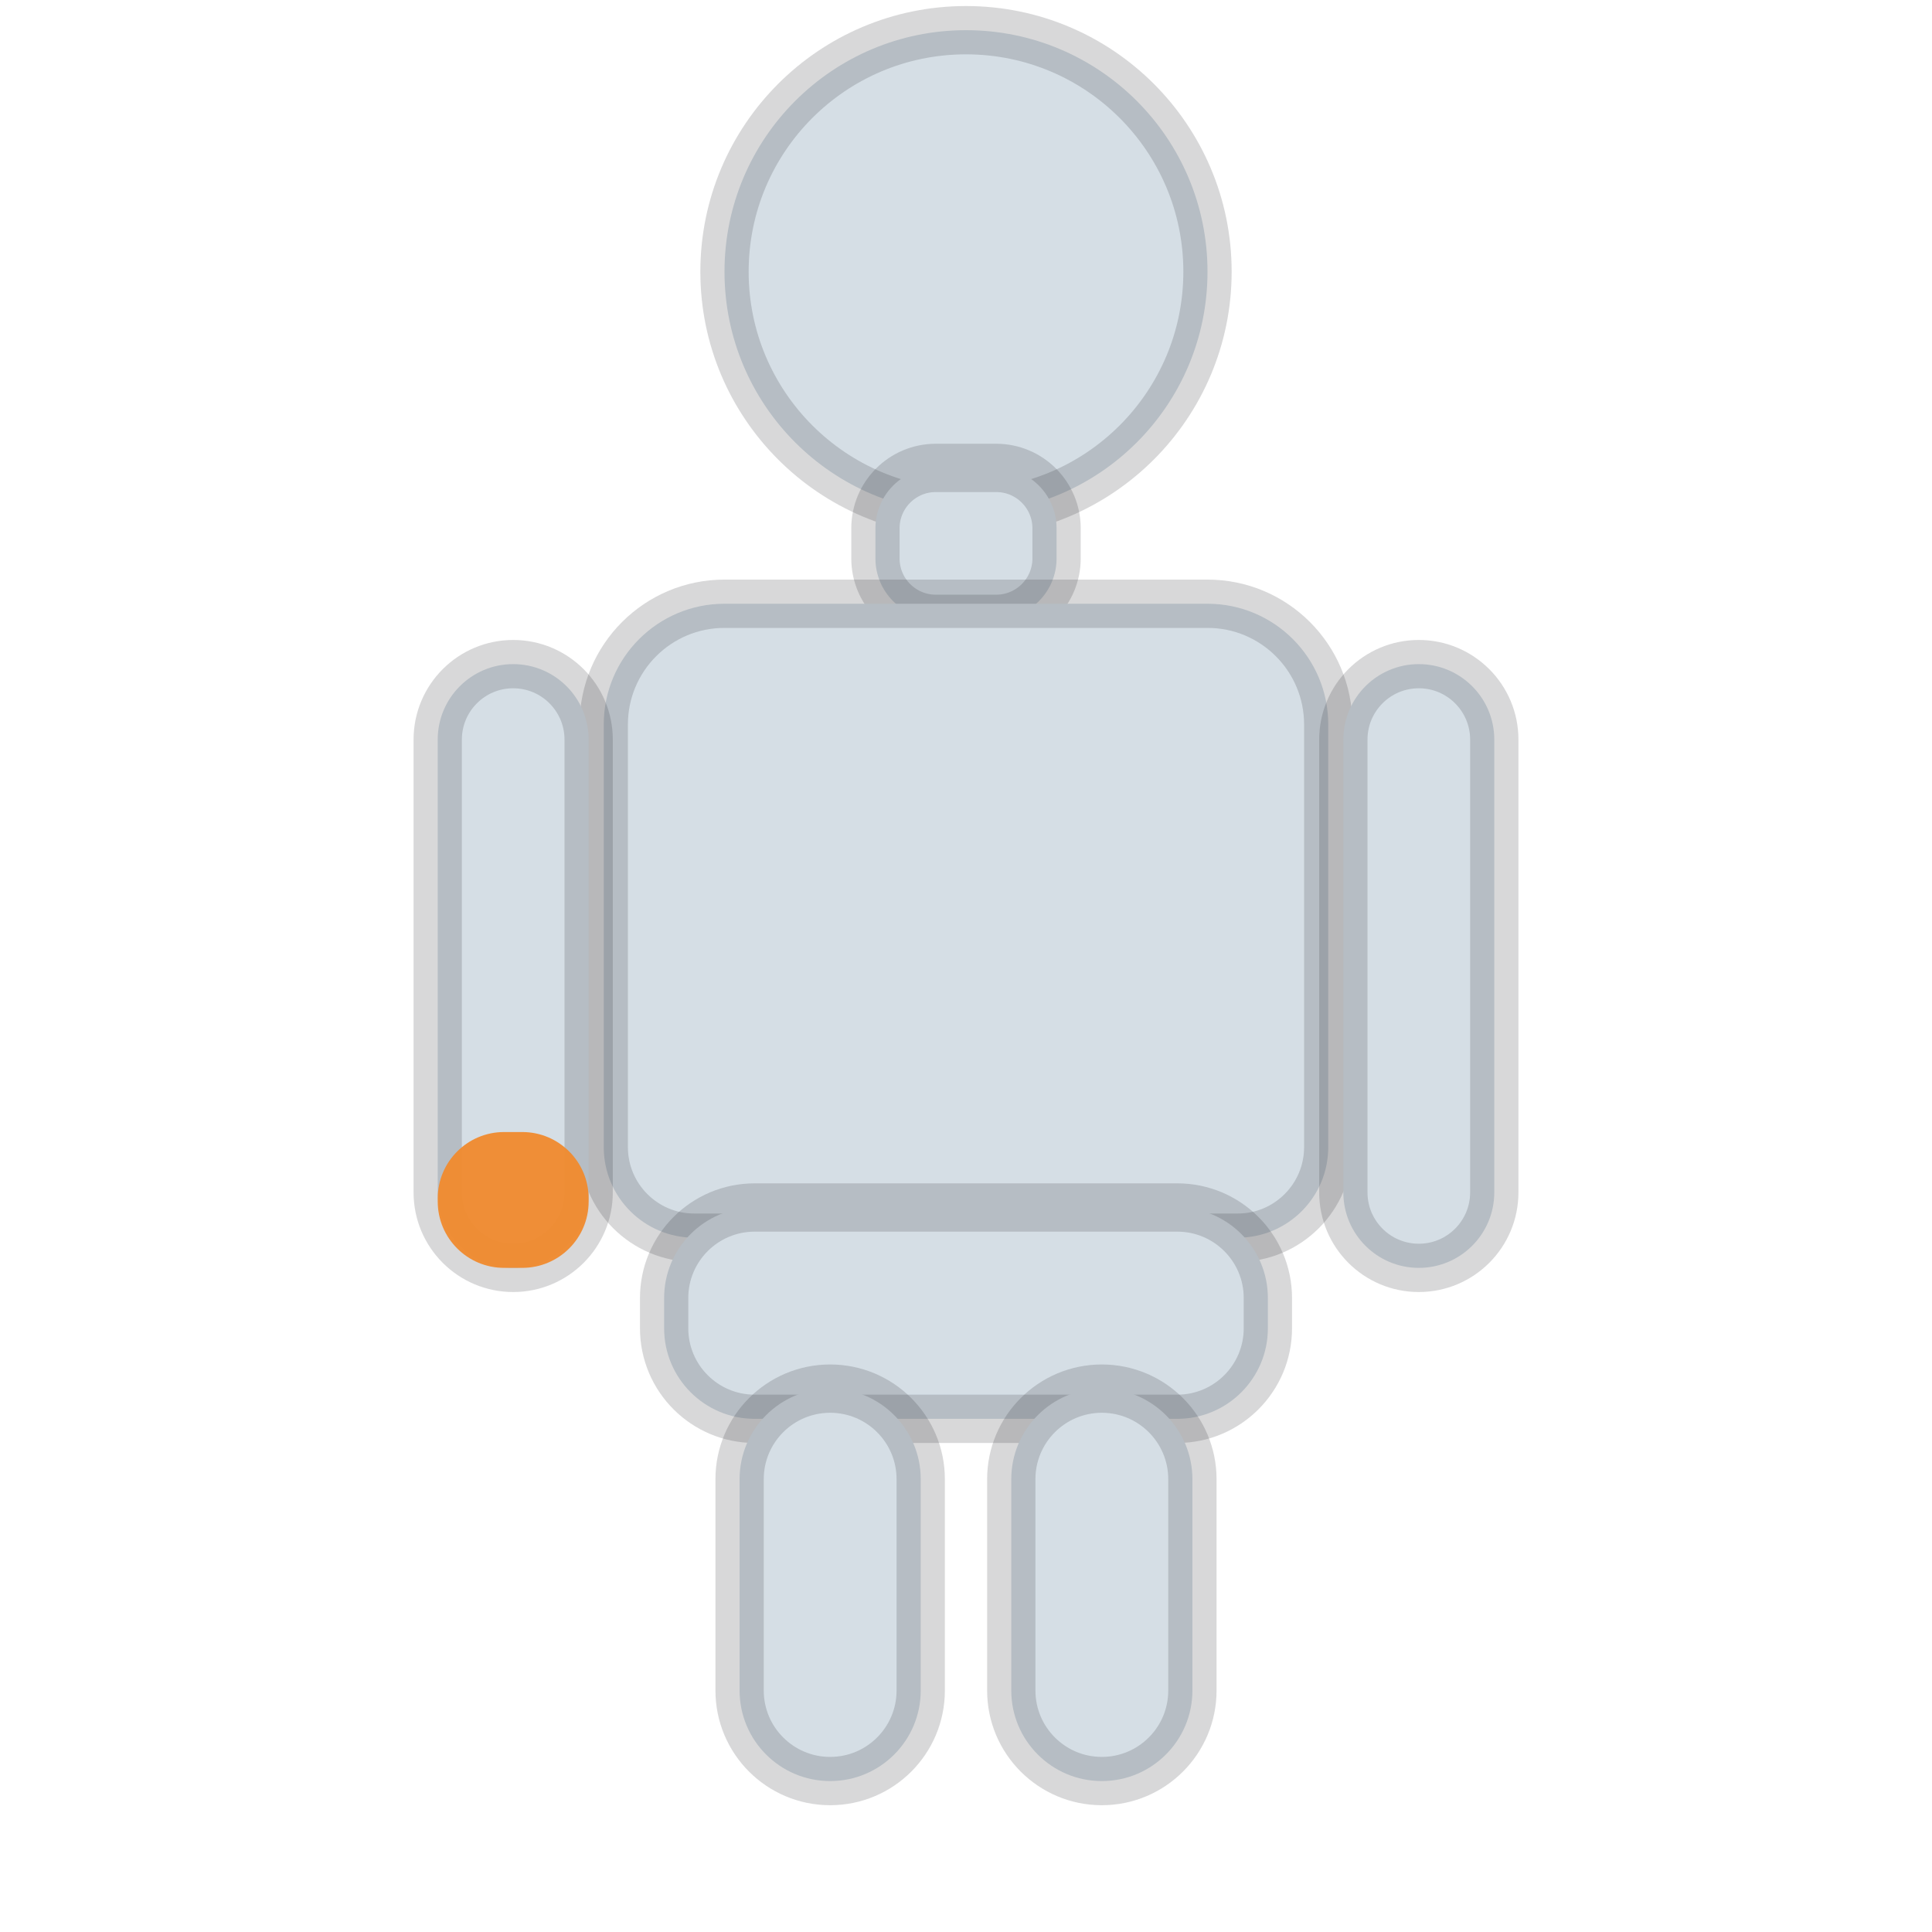
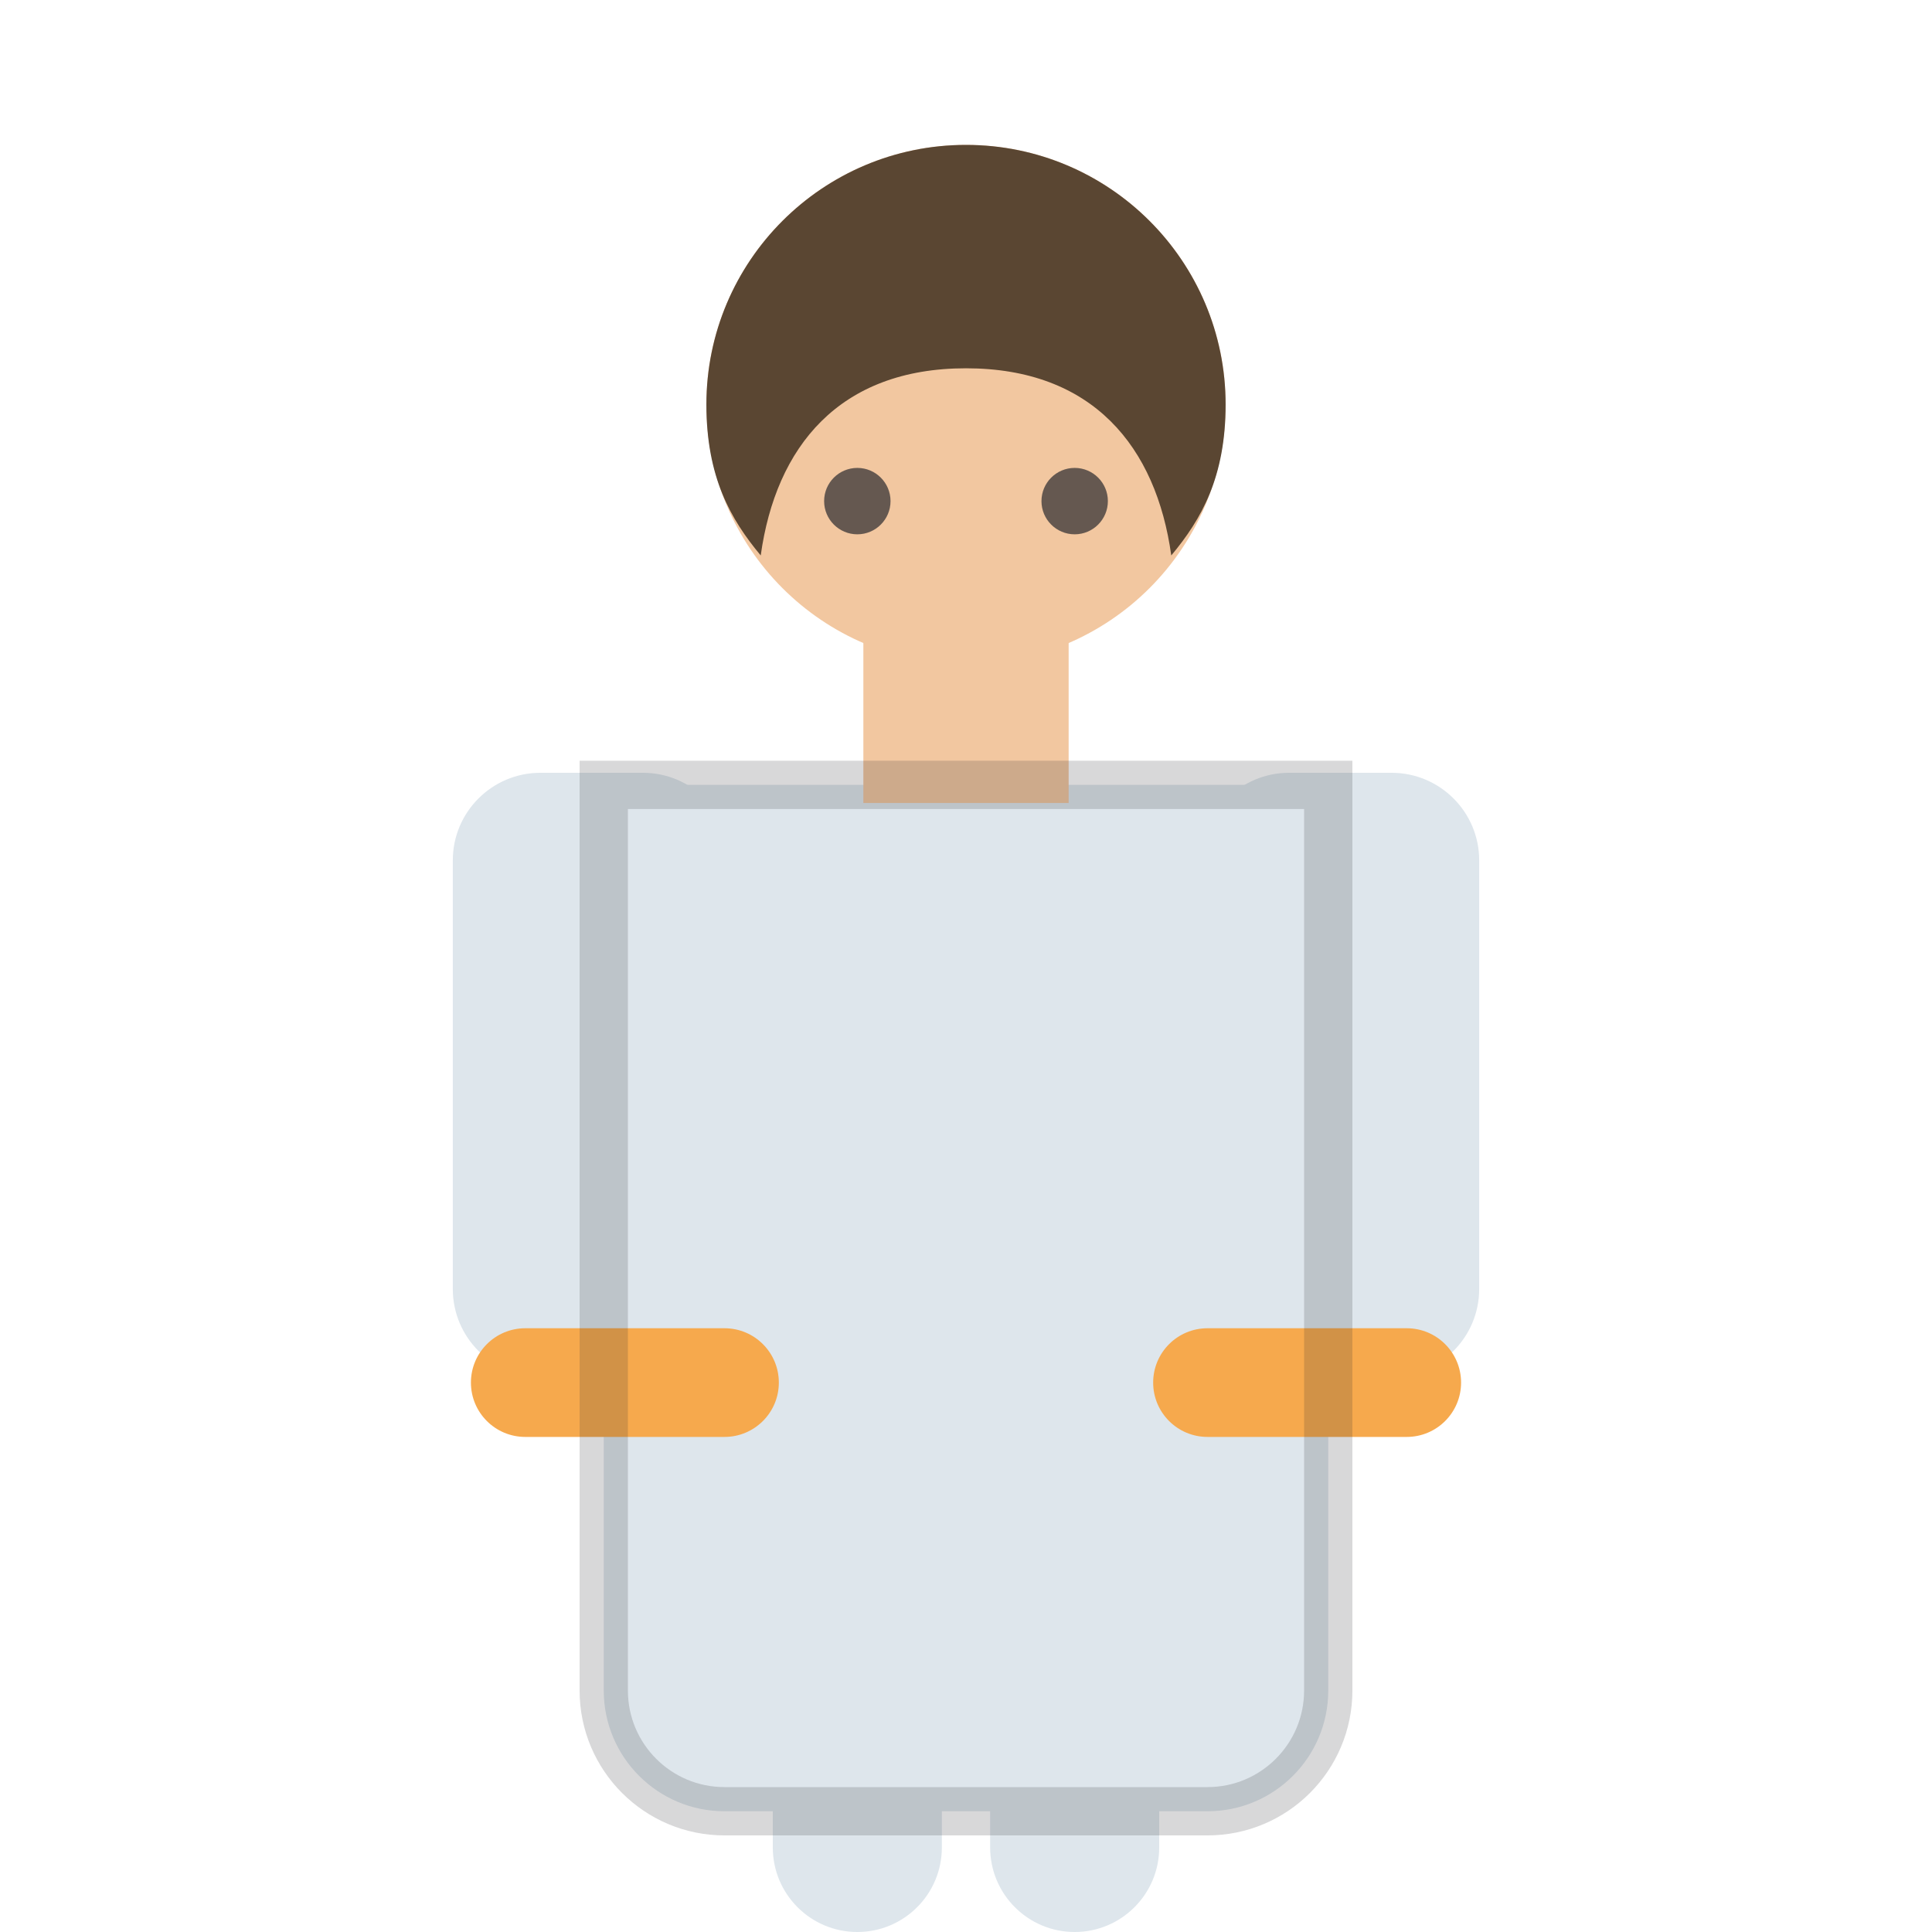
<svg xmlns="http://www.w3.org/2000/svg" viewBox="0 0 64 64" width="64" height="64">
-   <g fill="#D5DEE5" stroke="#2A2A2E" stroke-opacity=".18" stroke-width="1.6" stroke-linejoin="round">
-     <circle cx="32" cy="9" r="8" />
-     <rect x="29" y="15.5" width="6" height="5" rx="2" />
-     <path d="M20 24a4 4 0 0 1 4-4h16a4 4 0 0 1 4 4v14a3 3 0 0 1-3 3H23a3 3 0 0 1-3-3z" />
-     <rect x="14.5" y="22" width="5" height="20" rx="2.5" />
-     <rect x="44.5" y="22" width="5" height="20" rx="2.5" />
-     <rect x="22" y="40" width="20" height="7" rx="3" />
-     <rect x="24.5" y="46" width="6" height="13" rx="3" />
-     <rect x="33.5" y="46" width="6" height="13" rx="3" />
-   </g>
-   <g fill="#F08A2E" opacity=".95">
-     <rect x="14.5" y="37.5" width="5" height="4.5" rx="2.2" />
-   </g>
+   <rect x="25.6" y="52" width="5.6" height="12" rx="2.8" fill="#DEE6EC" />
+   <rect x="32.8" y="52" width="5.6" height="12" rx="2.8" fill="#DEE6EC" />
+   <circle cx="28.4" cy="58" r="3.2" fill="#DEE6EC" />
+   <circle cx="35.6" cy="58" r="3.2" fill="#DEE6EC" />
+   <path d="M20 26h24v30a4 4 0 0 1-4 4H24a4 4 0 0 1-4-4z" fill="#DEE6EC" />
+   <path d="M15 28.5c0-1.6 1.3-2.9 2.9-2.9h3.4c1.6 0 2.9 1.3 2.9 2.9v14.2c0 1.6-1.3 2.9-2.9 2.9h-3.4a2.9 2.9 0 0 1-2.9-2.9z" fill="#DEE6EC" />
+   <path d="M39.8 28.5c0-1.6 1.3-2.9 2.9-2.9h3.4c1.6 0 2.9 1.3 2.9 2.9v14.2c0 1.6-1.3 2.9-2.9 2.9h-3.4a2.9 2.9 0 0 1-2.9-2.9z" fill="#DEE6EC" />
+   <rect x="15.6" y="44" width="10.2" height="3.6" rx="1.8" fill="#F6A94D" />
+   <rect x="38.2" y="44" width="10.2" height="3.6" rx="1.8" fill="#F6A94D" />
+   <rect x="28.6" y="20.6" width="6.8" height="6" fill="#F2C7A0" />
+   <circle cx="32" cy="13.4" r="8.6" fill="#F2C7A0" />
+   <path d="M23.4 13.4a8.6 8.6 0 0 1 17.2 0c0 2.4-.8 3.8-1.8 5-.5-3.6-2.6-6.2-6.8-6.2s-6.3 2.6-6.8 6.2c-1-1.2-1.8-2.6-1.8-5z" fill="#5A4632" />
+   <circle cx="28.4" cy="16.6" r="1.1" fill="#2A2A2E" opacity=".7" />
+   <circle cx="35.6" cy="16.6" r="1.1" fill="#2A2A2E" opacity=".7" />
+   <path d="M20 26h24v30a4 4 0 0 1-4 4H24a4 4 0 0 1-4-4z" fill="none" stroke="#2A2A2E" stroke-opacity=".18" stroke-width="1.6" />
</svg>
